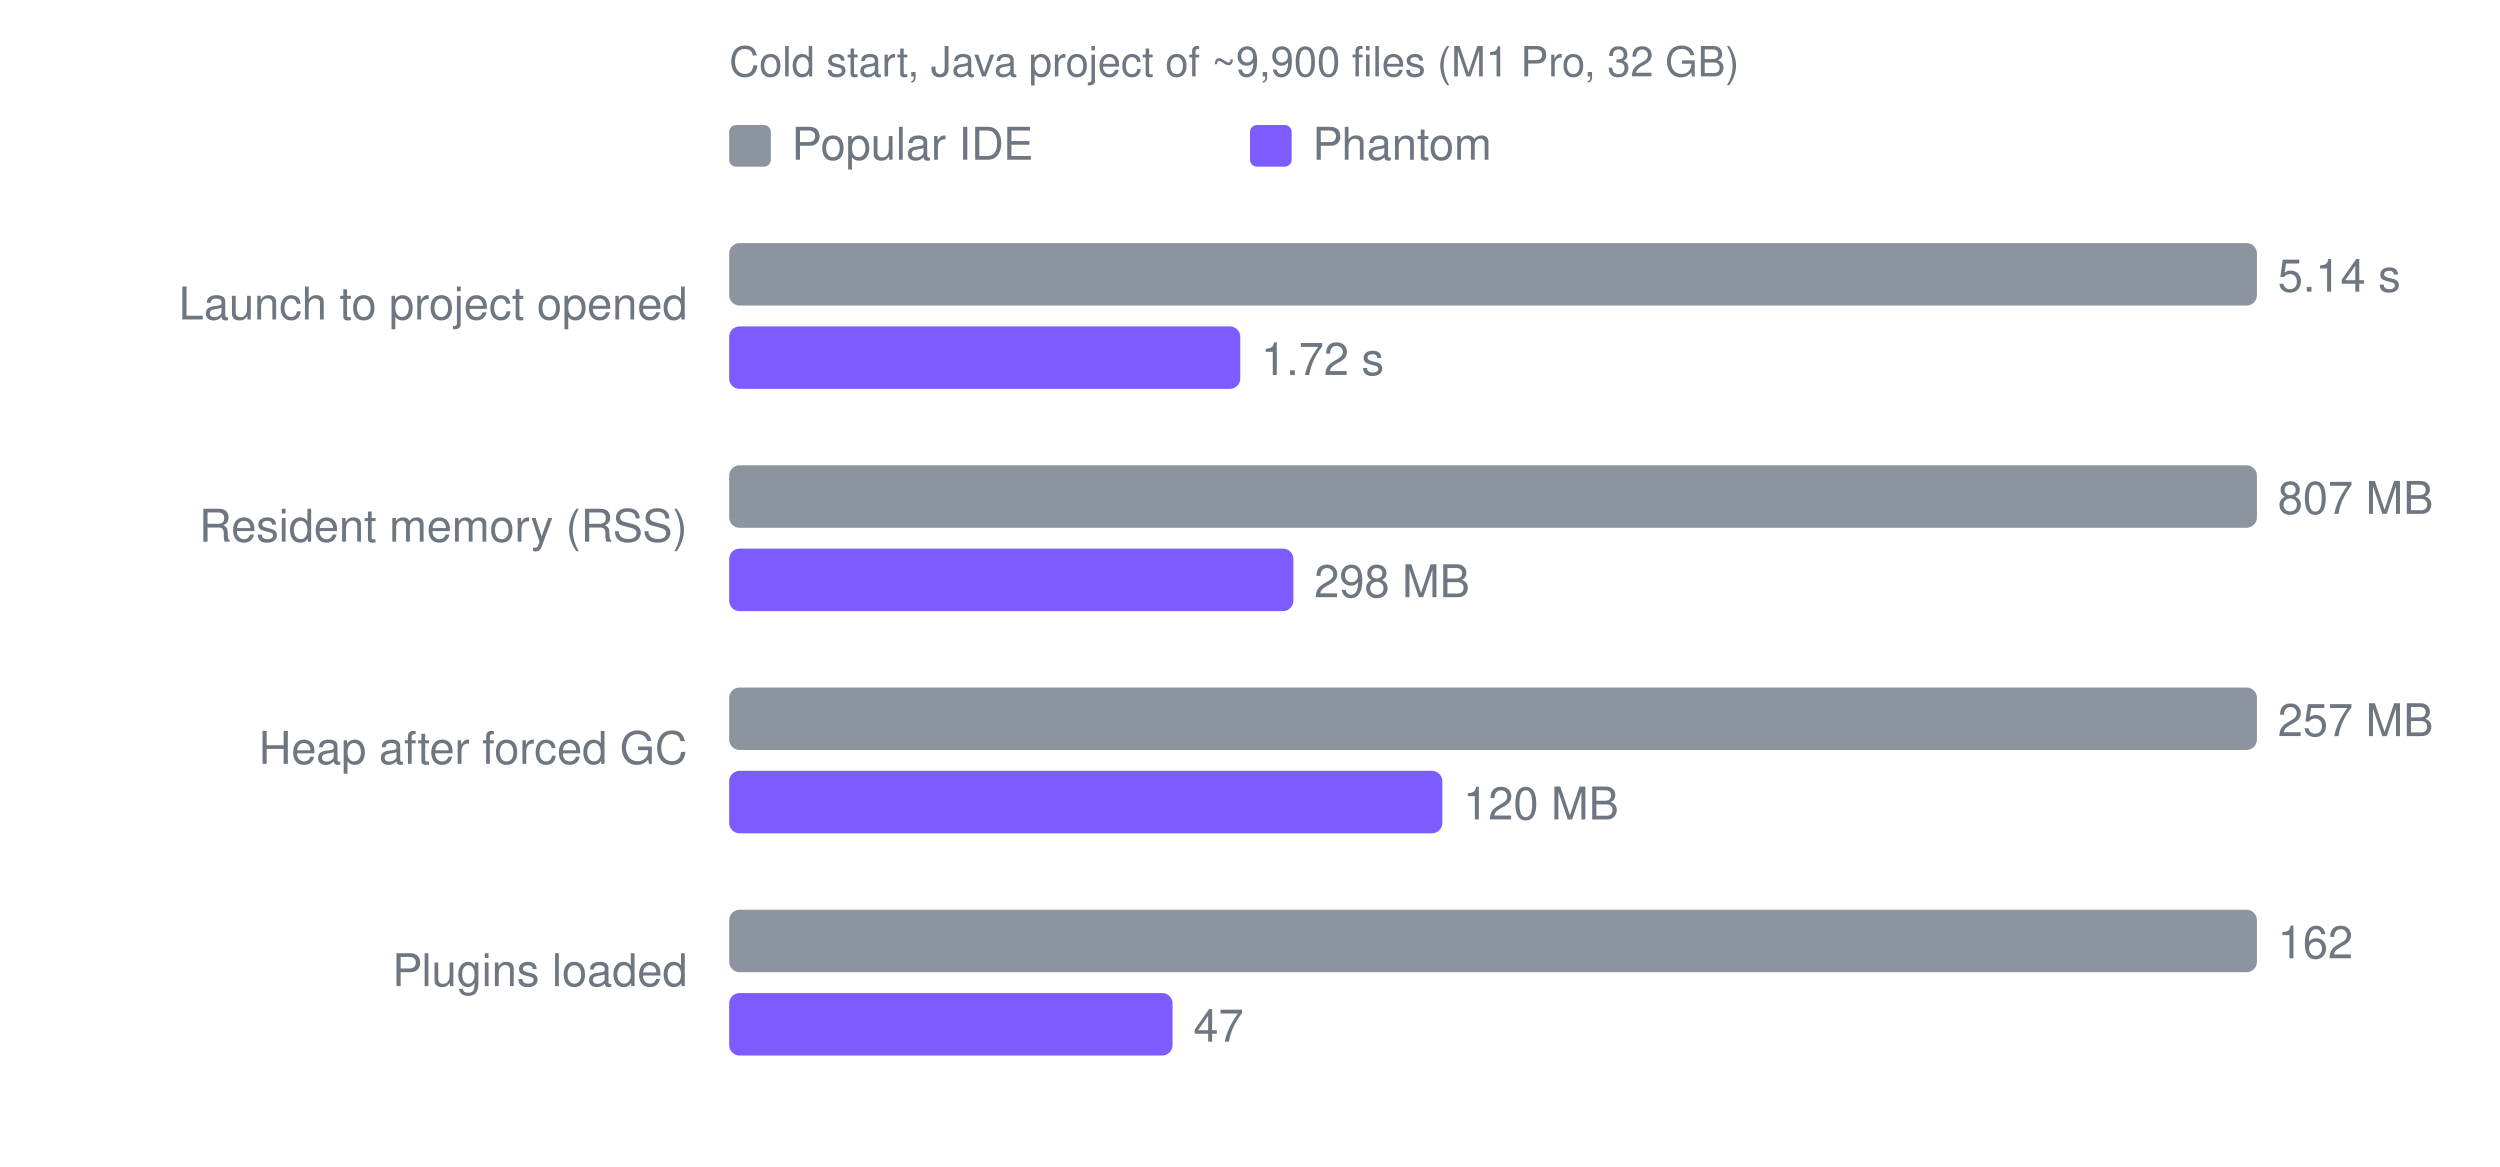
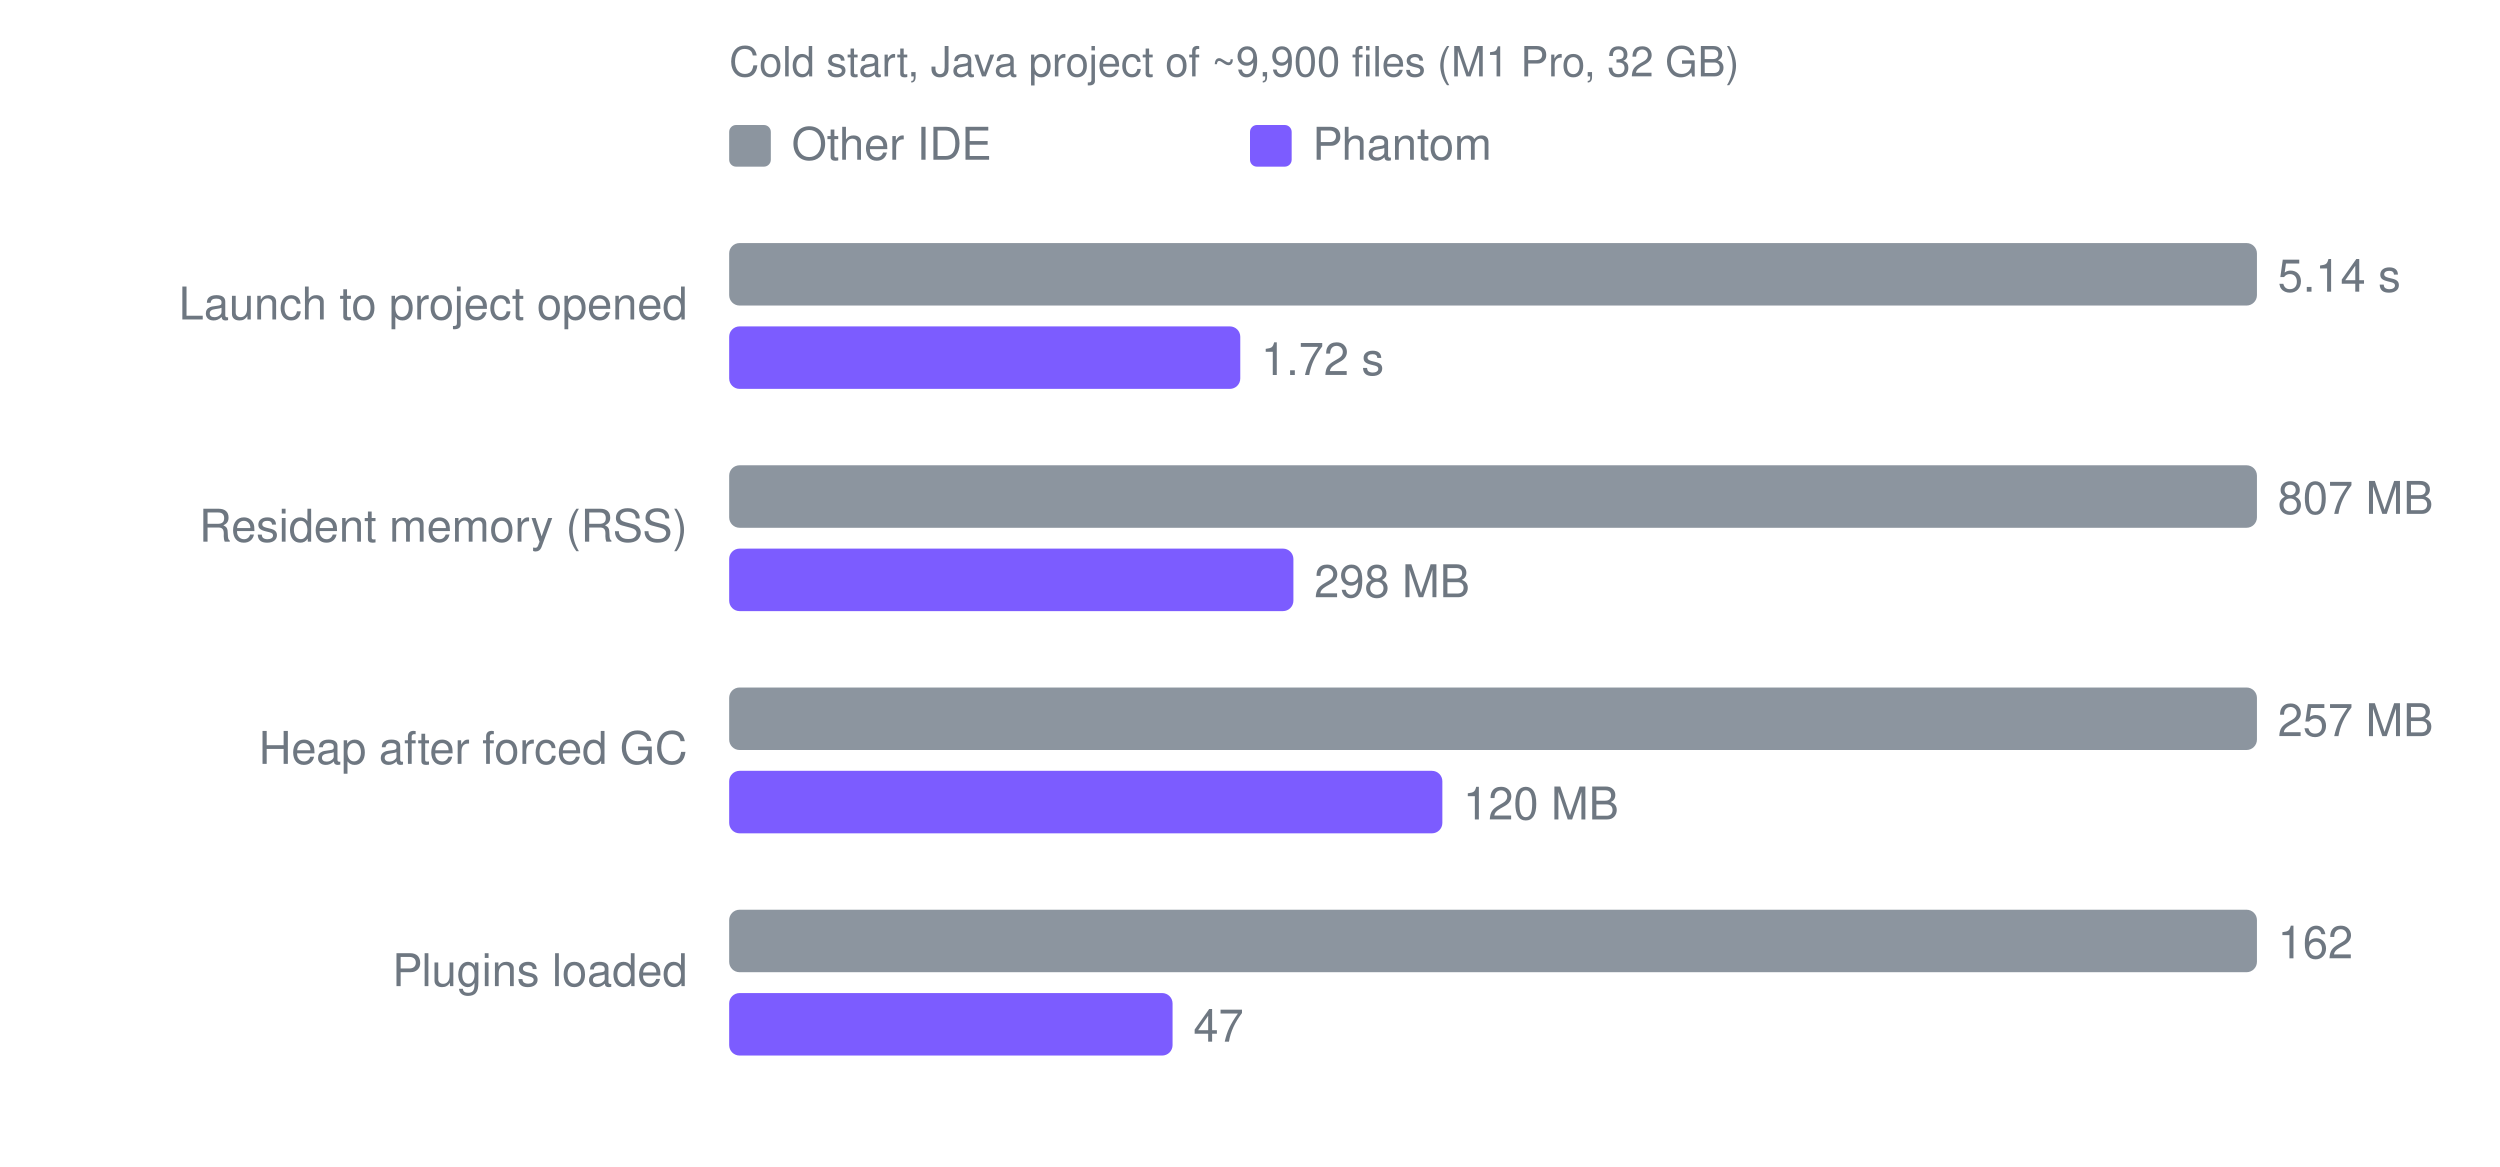
<svg xmlns="http://www.w3.org/2000/svg" width="720" height="336" viewBox="0 0 720 336" font-family="-apple-system,Segoe UI,Helvetica,Arial,sans-serif" font-size="13">
  <style>.l{fill:#6e7781}.v{fill:#6e7781;font-variant-numeric:tabular-nums}.o{fill:#8c959f}.p{fill:#7c5cff}.t{fill:#6e7781;font-size:12px}</style>
  <text x="210" y="22" class="t">Cold start, Java project of ~9,900 files (M1 Pro, 32 GB)</text>
  <rect x="210" y="36" width="12" height="12" rx="2" class="o" />
-   <text x="228" y="46" class="l">Popular IDE</text>
+   <text x="228" y="46" class="l">Other IDE</text>
  <rect x="360" y="36" width="12" height="12" rx="2" class="p" />
  <text x="378" y="46" class="l">Phantom</text>
  <text x="198" y="92" text-anchor="end" class="l">Launch to project opened</text>
  <rect x="210" y="70" width="440.0" height="18" rx="3" class="o" />
  <text x="656.0" y="84" class="v">5.14 s</text>
  <rect x="210" y="94" width="147.2" height="18" rx="3" class="p" />
  <text x="363.2" y="108" class="v">1.72 s</text>
  <text x="198" y="156" text-anchor="end" class="l">Resident memory (RSS)</text>
  <rect x="210" y="134" width="440.0" height="18" rx="3" class="o" />
  <text x="656.0" y="148" class="v">807 MB</text>
  <rect x="210" y="158" width="162.5" height="18" rx="3" class="p" />
  <text x="378.5" y="172" class="v">298 MB</text>
  <text x="198" y="220" text-anchor="end" class="l">Heap after forced GC</text>
  <rect x="210" y="198" width="440.0" height="18" rx="3" class="o" />
  <text x="656.0" y="212" class="v">257 MB</text>
  <rect x="210" y="222" width="205.4" height="18" rx="3" class="p" />
  <text x="421.4" y="236" class="v">120 MB</text>
  <text x="198" y="284" text-anchor="end" class="l">Plugins loaded</text>
  <rect x="210" y="262" width="440.0" height="18" rx="3" class="o" />
  <text x="656.0" y="276" class="v">162</text>
  <rect x="210" y="286" width="127.7" height="18" rx="3" class="p" />
  <text x="343.7" y="300" class="v">47</text>
</svg>
